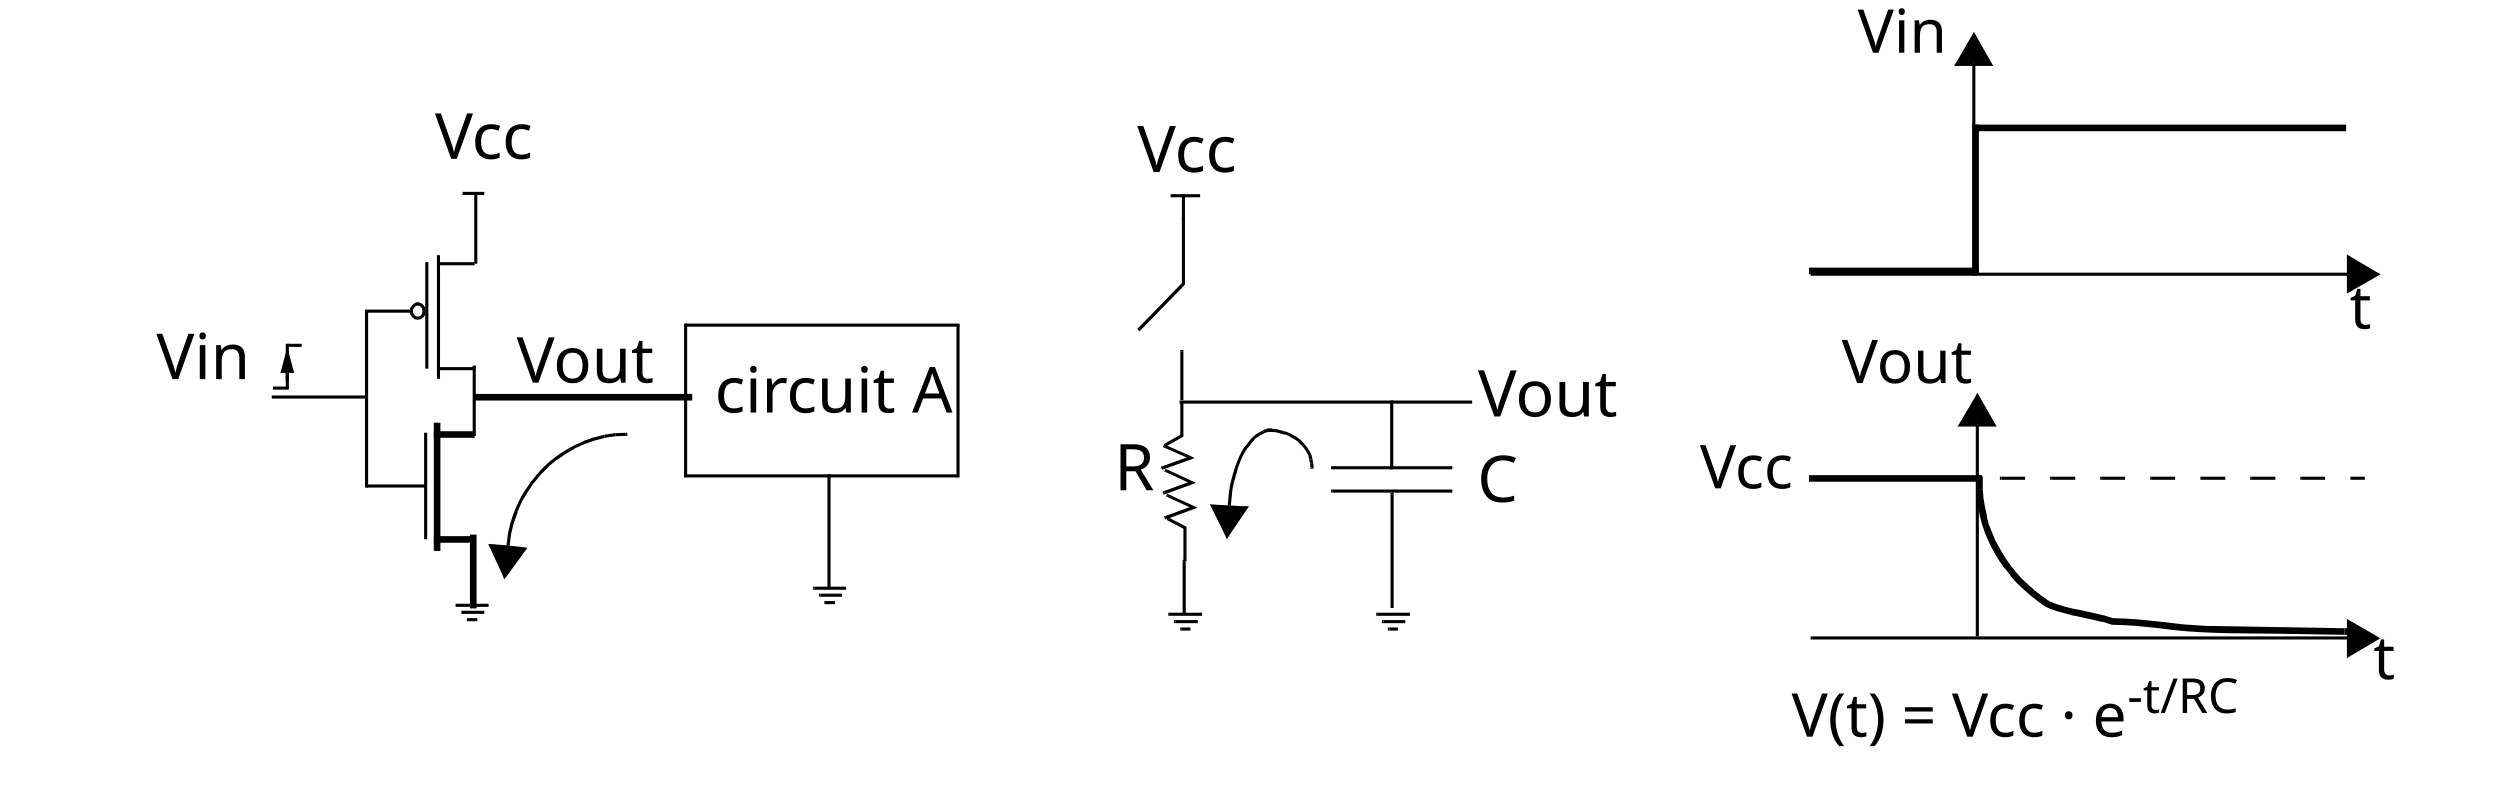
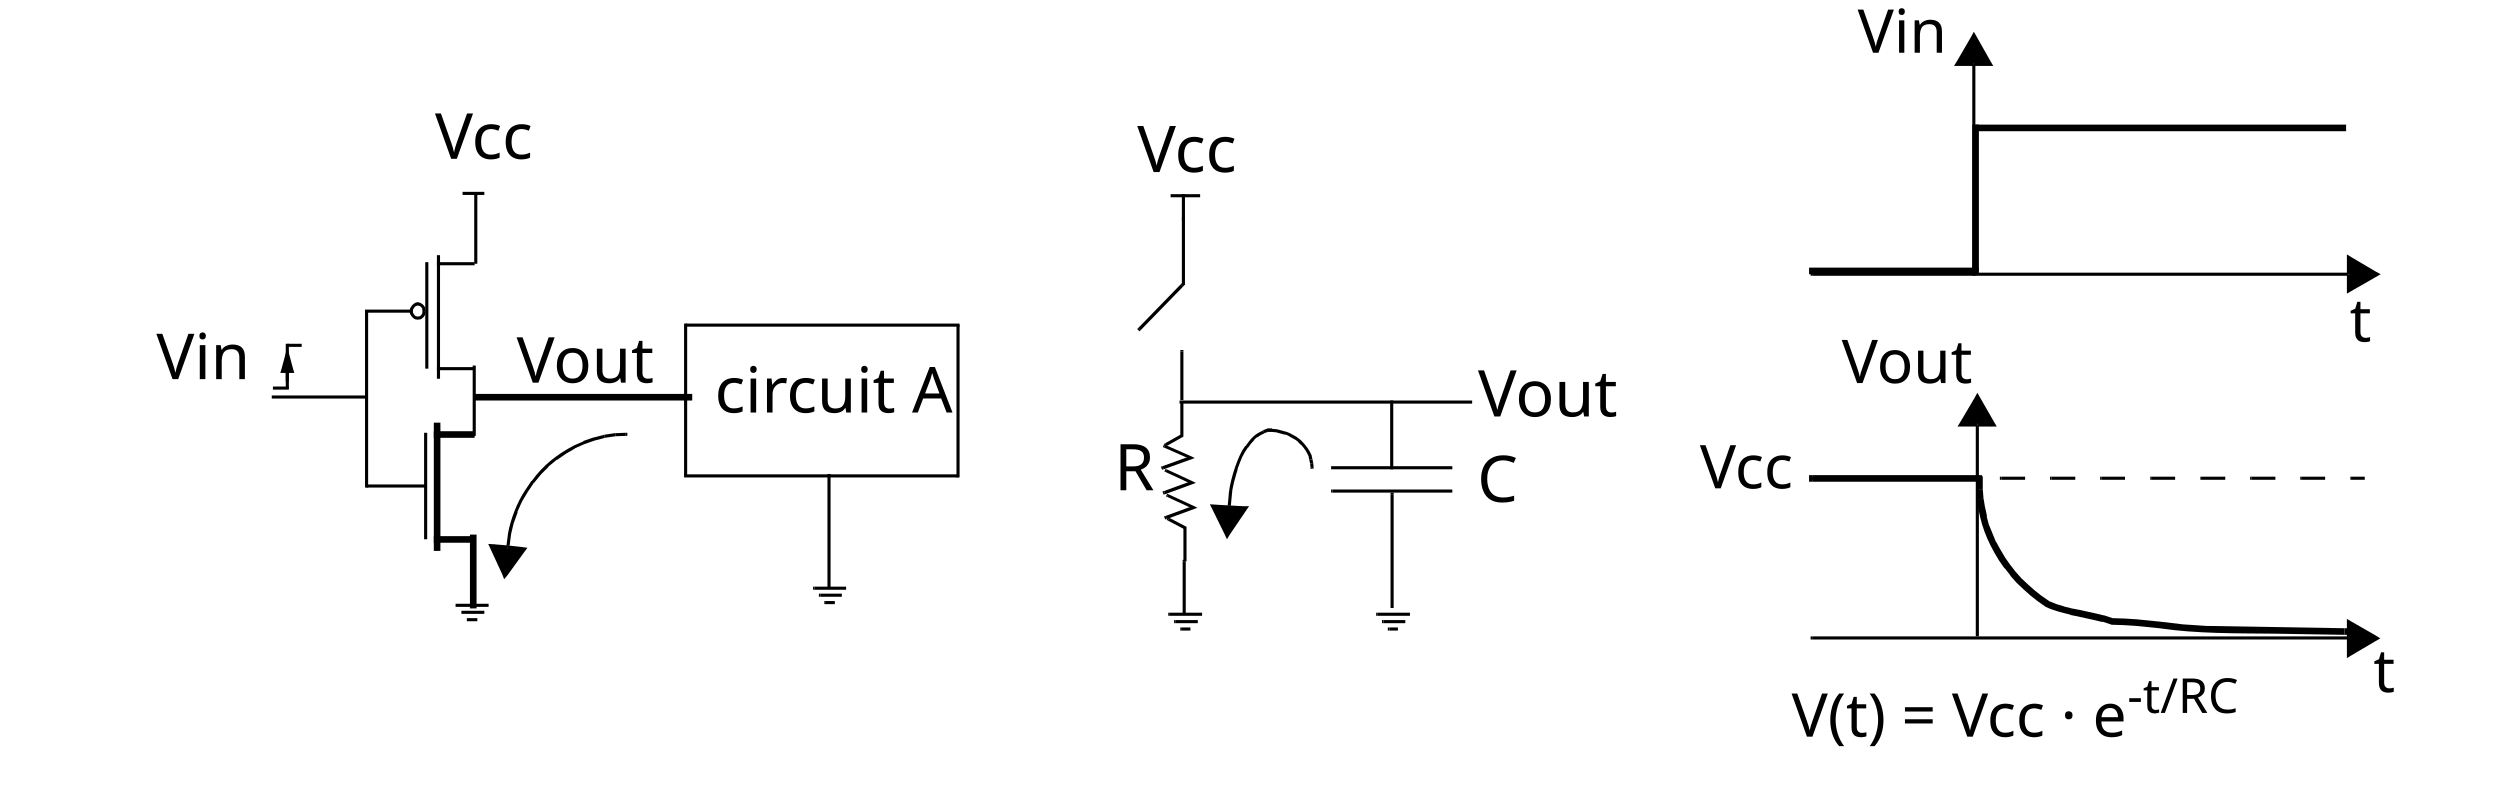
- <svg xmlns="http://www.w3.org/2000/svg" width="386" height="123" viewBox="0 0 386 123" fill="#000000">
-   <rect x="65.66" y="40.48" width="0.48" height="16.44" fill="#000000" />
-   <rect x="67.46" y="39.40" width="0.48" height="19.08" fill="#000000" />
-   <rect x="67.46" y="40.48" width="5.82" height="0.48" fill="#000000" />
-   <rect x="67.46" y="56.68" width="5.82" height="0.48" fill="#000000" />
-   <rect x="73.22" y="29.86" width="0.48" height="10.86" fill="#000000" />
-   <rect x="72.98" y="56.44" width="0.48" height="10.86" fill="#000000" />
-   <rect x="71.42" y="29.62" width="3.36" height="0.48" fill="#000000" />
-   <rect x="65.48" y="66.82" width="0.48" height="16.44" fill="#000000" />
-   <rect x="66.98" y="65.26" width="1.02" height="19.80" fill="#000000" />
-   <rect x="66.98" y="66.58" width="6.30" height="1.02" fill="#000000" />
-   <rect x="66.98" y="82.78" width="6.30" height="1.02" fill="#000000" />
-   <rect x="72.56" y="82.54" width="1.02" height="11.40" fill="#000000" />
-   <path d="M65.24 48.1L65.18 47.68L65.24 47.74L65.0 47.38L65.06 47.44L64.76 47.2L64.82 47.26L64.4 47.14L64.58 47.14L64.22 47.26L64.28 47.2L63.98 47.44L64.04 47.38L63.8 47.74L63.8 47.68L63.74 48.1L63.74 48.04L63.8 48.46L63.8 48.34L64.04 48.7L63.98 48.64L64.28 48.88L64.16 48.82L64.52 48.88L64.46 48.88L64.88 48.82L64.76 48.88L65.06 48.64L65.0 48.7L65.24 48.34L65.18 48.46L65.24 48.04L65.72 48.1L65.66 48.52L65.66 48.58L65.42 48.94L65.36 49.0L65.06 49.24L64.94 49.3L64.52 49.36L64.46 49.36L64.1 49.3L63.98 49.24L63.68 49.0L63.62 48.94L63.38 48.58L63.32 48.52L63.26 48.1L63.26 48.04L63.32 47.62L63.38 47.5L63.62 47.14L63.68 47.08L63.98 46.84L64.04 46.78L64.4 46.66C64.79 46.64 65.16 46.86 65.42 47.14L65.66 47.5L65.66 47.62L65.72 48.04Z" fill="#000000" />
-   <path d="M65.24 48.04L65.24 48.1L65.72 48.04L65.72 48.1Z" fill="#000000" />
-   <rect x="56.36" y="47.80" width="7.38" height="0.48" fill="#000000" />
-   <rect x="56.36" y="48.04" width="0.48" height="27.24" fill="#000000" />
-   <rect x="56.60" y="74.80" width="9.12" height="0.48" fill="#000000" />
-   <rect x="41.96" y="61.06" width="14.70" height="0.48" fill="#000000" />
-   <rect x="70.34" y="93.22" width="5.10" height="0.48" fill="#000000" />
-   <rect x="71.24" y="94.30" width="3.54" height="0.48" fill="#000000" />
-   <rect x="72.08" y="95.44" width="1.62" height="0.48" fill="#000000" />
-   <rect x="73.22" y="60.82" width="33.66" height="1.02" fill="#000000" />
-   <path d="M179.9 68.68L179.72 68.62L179.54 69.04L179.72 69.1Z" fill="#000000" />
-   <path d="M179.9 68.68L179.72 69.1L183.8 70.9L183.98 70.9L184.46 70.72L183.98 70.48Z" fill="#000000" />
-   <path d="M179.66 72.46L179.42 72.52L179.24 72.04L179.48 71.98Z" fill="#000000" />
-   <path d="M183.98 70.9L183.8 70.42L179.48 71.98L179.66 72.46Z" fill="#000000" />
-   <path d="M180.14 72.46L179.96 72.4L179.78 72.82L179.96 72.88Z" fill="#000000" />
-   <path d="M180.14 72.46L179.96 72.88L183.98 74.74L184.16 74.74L184.64 74.56L184.16 74.32Z" fill="#000000" />
-   <path d="M179.9 76.3L179.66 76.36L179.48 75.88L179.72 75.82Z" fill="#000000" />
-   <path d="M184.16 74.74L183.98 74.26L179.72 75.82L179.9 76.3Z" fill="#000000" />
-   <path d="M180.38 76.3L180.2 76.24L180.02 76.66L180.2 76.72Z" fill="#000000" />
-   <path d="M180.38 76.3L180.2 76.72L184.22 78.58L184.4 78.58L184.88 78.4L184.4 78.16Z" fill="#000000" />
-   <path d="M180.14 80.14L179.9 80.2L179.72 79.72L179.96 79.66Z" fill="#000000" />
-   <path d="M184.4 78.58L184.22 78.1L179.96 79.66L180.14 80.14Z" fill="#000000" />
-   <path d="M179.9 68.44L179.72 68.56L179.96 68.98L180.14 68.86Z" fill="#000000" />
-   <path d="M179.9 68.44L180.14 68.86L182.6 67.48L182.72 67.42L182.72 67.24L182.36 67.06Z" fill="#000000" />
-   <rect x="182.24" y="62.02" width="0.48" height="5.22" fill="#000000" />
-   <path d="M180.56 79.96L180.38 79.84L180.14 80.26L180.32 80.38Z" fill="#000000" />
-   <path d="M180.56 79.96L180.32 80.38L182.84 81.7L183.2 81.46L183.2 81.34L183.08 81.28Z" fill="#000000" />
-   <rect x="182.72" y="81.46" width="0.48" height="5.22" fill="#000000" />
-   <rect x="180.74" y="29.98" width="4.56" height="0.48" fill="#000000" />
-   <rect x="205.52" y="71.98" width="18.72" height="0.48" fill="#000000" />
-   <rect x="205.52" y="75.58" width="0.24" height="0.48" fill="#000000" />
-   <rect x="205.76" y="75.58" width="18.48" height="0.48" fill="#000000" />
-   <rect x="212.48" y="94.60" width="0.24" height="0.48" fill="#000000" />
-   <rect x="212.72" y="94.60" width="4.98" height="0.48" fill="#000000" />
-   <rect x="213.38" y="95.74" width="0.24" height="0.48" fill="#000000" />
-   <rect x="213.62" y="95.74" width="3.36" height="0.48" fill="#000000" />
-   <rect x="214.28" y="96.88" width="0.24" height="0.48" fill="#000000" />
-   <rect x="214.52" y="96.88" width="1.32" height="0.48" fill="#000000" />
-   <rect x="214.70" y="76.06" width="0.48" height="0.24" fill="#000000" />
-   <rect x="214.70" y="76.30" width="0.48" height="17.58" fill="#000000" />
-   <path d="M78.44 84.22L80.6 84.46L81.44 84.58L80.9 85.3L78.38 88.78L77.84 89.44L77.54 88.66L75.38 83.98L76.28 84.04L76.64 84.34L78.44 88.24L77.54 88.66L77.54 88.12L80.06 84.64L80.9 85.3L80.48 85.48L78.32 85.24Z" fill="#000000" />
-   <path d="M76.28 84.04L78.44 84.22L78.32 85.24L76.16 85.06Z" fill="#000000" />
-   <path d="M78.38 84.7L80.54 84.94L78.02 88.42L76.22 84.52Z" fill="#000000" />
-   <path d="M78.2 84.22L78.2 84.46L78.68 84.52L78.68 84.28Z" fill="#000000" />
-   <path d="M78.2 84.22L78.44 82.36C78.8 80.27 79.85 77.49 81.08 75.7L82.04 74.26L82.1 74.26C83.83 71.85 85.96 70.18 88.58 68.8L90.08 68.14L90.08 68.08L91.64 67.54L91.7 67.54L93.32 67.12L93.38 67.6L93.44 67.6L91.82 68.02L90.26 68.56L88.76 69.22L88.82 69.22L87.38 70.06L86.0 71.02L86.0 70.96L84.68 72.04L84.74 72.04L83.54 73.24L82.46 74.56L82.46 74.5L81.5 75.94L80.6 77.44L79.88 79.06L79.94 79.06L79.34 80.74L79.34 80.68L78.92 82.42L78.68 84.28Z" fill="#000000" />
-   <path d="M93.32 67.12L94.94 66.88L95.0 66.88L95.0 67.36L93.38 67.6Z" fill="#000000" />
-   <rect x="96.62" y="66.82" width="0.24" height="0.48" fill="#000000" />
-   <path d="M95.0 66.88L95.0 67.36L96.62 67.3L96.62 66.82Z" fill="#000000" />
-   <rect x="105.86" y="49.96" width="42.30" height="0.48" fill="#000000" />
-   <rect x="147.68" y="50.20" width="0.48" height="23.52" fill="#000000" />
-   <rect x="105.62" y="73.24" width="42.30" height="0.48" fill="#000000" />
-   <rect x="105.62" y="49.96" width="0.48" height="23.52" fill="#000000" />
-   <path d="M304.76 10.18L301.7 10.18L302.18 9.4L304.34 5.68L304.76 4.9L305.24 5.74L307.34 9.46L307.76 10.18L306.86 10.18L306.44 9.94L304.34 6.22L305.24 5.74L305.24 6.22L303.08 9.94L302.18 9.4L302.6 9.16L304.76 9.16Z" fill="#000000" />
-   <rect x="304.76" y="9.16" width="2.10" height="1.02" fill="#000000" />
-   <path d="M304.76 9.7L302.6 9.7L304.76 5.98L306.86 9.7Z" fill="#000000" />
-   <rect x="304.52" y="9.94" width="0.48" height="0.24" fill="#000000" />
-   <rect x="304.52" y="10.18" width="0.48" height="32.40" fill="#000000" />
-   <path d="M362.36 42.34L362.36 39.28L363.14 39.76L366.8 41.92L367.58 42.34L366.74 42.82L363.08 44.92L362.36 45.34L362.36 44.44L362.6 44.02L366.26 41.92L366.74 42.82L366.26 42.82L362.6 40.66L363.14 39.76L363.38 40.18L363.38 42.34Z" fill="#000000" />
-   <rect x="362.36" y="42.34" width="1.02" height="2.10" fill="#000000" />
-   <path d="M362.84 42.34L362.84 40.18L366.5 42.34L362.84 44.44Z" fill="#000000" />
-   <rect x="279.56" y="42.10" width="0.24" height="0.48" fill="#000000" />
-   <rect x="279.80" y="42.10" width="82.74" height="0.48" fill="#000000" />
-   <path d="M362.36 98.5L362.36 95.56L363.08 95.98L366.74 98.08L367.52 98.56L366.8 98.98L363.14 101.14L362.36 101.62L362.36 100.66L362.6 100.24L366.26 98.08L366.8 98.98L366.26 98.98L362.6 96.88L363.08 95.98L363.38 96.4L363.38 98.5Z" fill="#000000" />
-   <rect x="362.36" y="98.50" width="1.02" height="2.16" fill="#000000" />
-   <path d="M362.84 98.5L362.84 96.4L366.5 98.5L362.84 100.66Z" fill="#000000" />
-   <rect x="279.56" y="98.26" width="0.24" height="0.48" fill="#000000" />
-   <rect x="279.80" y="98.26" width="82.74" height="0.48" fill="#000000" />
-   <path d="M305.3 65.86L302.24 65.86L302.72 65.08L304.88 61.42L305.3 60.64L305.78 61.48L307.88 65.14L308.3 65.86L307.4 65.86L306.98 65.62L304.88 61.96L305.78 61.48L305.78 61.96L303.62 65.62L302.72 65.08L303.14 64.84L305.3 64.84Z" fill="#000000" />
-   <rect x="305.30" y="64.84" width="2.10" height="1.02" fill="#000000" />
-   <path d="M305.3 65.38L303.14 65.38L305.3 61.72L307.4 65.38Z" fill="#000000" />
-   <rect x="305.06" y="65.68" width="0.48" height="0.24" fill="#000000" />
-   <rect x="305.06" y="65.92" width="0.48" height="32.34" fill="#000000" />
-   <rect x="279.32" y="41.32" width="26.22" height="1.02" fill="#000000" />
-   <rect x="304.52" y="19.24" width="1.02" height="22.56" fill="#000000" />
-   <rect x="305.00" y="19.24" width="57.24" height="1.02" fill="#000000" />
-   <rect x="279.32" y="73.36" width="0.48" height="1.02" fill="#000000" />
-   <rect x="279.80" y="73.36" width="26.22" height="1.02" fill="#000000" />
-   <rect x="279.56" y="73.60" width="0.24" height="0.48" fill="#000000" />
-   <rect x="279.80" y="73.60" width="1.98" height="0.48" fill="#000000" />
-   <rect x="285.62" y="73.60" width="0.24" height="0.48" fill="#000000" />
-   <rect x="285.86" y="73.60" width="3.60" height="0.48" fill="#000000" />
-   <rect x="293.36" y="73.60" width="0.24" height="0.48" fill="#000000" />
-   <rect x="293.60" y="73.60" width="3.60" height="0.48" fill="#000000" />
-   <rect x="301.10" y="73.60" width="0.24" height="0.48" fill="#000000" />
-   <rect x="301.34" y="73.60" width="3.60" height="0.48" fill="#000000" />
-   <rect x="308.78" y="73.60" width="0.24" height="0.48" fill="#000000" />
-   <rect x="309.02" y="73.60" width="3.66" height="0.48" fill="#000000" />
-   <rect x="316.52" y="73.60" width="0.24" height="0.48" fill="#000000" />
-   <rect x="316.76" y="73.60" width="3.66" height="0.48" fill="#000000" />
-   <rect x="324.26" y="73.60" width="0.24" height="0.48" fill="#000000" />
-   <rect x="324.50" y="73.60" width="3.60" height="0.48" fill="#000000" />
-   <rect x="332.00" y="73.60" width="0.24" height="0.48" fill="#000000" />
-   <rect x="332.24" y="73.60" width="3.60" height="0.48" fill="#000000" />
-   <rect x="339.74" y="73.60" width="0.24" height="0.48" fill="#000000" />
-   <rect x="339.98" y="73.60" width="3.60" height="0.48" fill="#000000" />
-   <rect x="347.42" y="73.60" width="0.24" height="0.48" fill="#000000" />
-   <rect x="347.66" y="73.60" width="3.66" height="0.48" fill="#000000" />
-   <rect x="355.16" y="73.60" width="0.24" height="0.48" fill="#000000" />
-   <rect x="355.40" y="73.60" width="3.60" height="0.48" fill="#000000" />
-   <rect x="362.90" y="73.60" width="0.24" height="0.48" fill="#000000" />
-   <rect x="363.14" y="73.60" width="1.98" height="0.48" fill="#000000" />
-   <rect x="182.12" y="61.84" width="0.24" height="0.48" fill="#000000" />
-   <rect x="182.36" y="61.84" width="44.94" height="0.48" fill="#000000" />
-   <rect x="214.64" y="72.22" width="0.48" height="0.24" fill="#000000" />
-   <rect x="214.64" y="61.84" width="0.48" height="10.38" fill="#000000" />
-   <rect x="180.38" y="94.60" width="0.24" height="0.48" fill="#000000" />
-   <rect x="180.62" y="94.60" width="4.98" height="0.48" fill="#000000" />
-   <rect x="181.28" y="95.74" width="0.24" height="0.48" fill="#000000" />
-   <rect x="181.52" y="95.74" width="3.42" height="0.48" fill="#000000" />
-   <rect x="182.24" y="96.88" width="0.24" height="0.48" fill="#000000" />
-   <rect x="182.48" y="96.88" width="1.32" height="0.48" fill="#000000" />
-   <rect x="182.60" y="86.44" width="0.48" height="0.24" fill="#000000" />
-   <rect x="182.60" y="86.68" width="0.48" height="8.10" fill="#000000" />
-   <rect x="182.48" y="29.98" width="0.48" height="0.24" fill="#000000" />
-   <rect x="182.48" y="30.22" width="0.48" height="3.84" fill="#000000" />
-   <path d="M189.8 78.04L191.96 78.16L192.86 78.16L192.32 78.94L189.92 82.48L189.44 83.26L189.02 82.36L187.16 78.58L186.8 77.86L187.7 77.92L188.06 78.16L189.92 81.94L189.02 82.36L189.02 81.88L191.42 78.4L192.32 78.94L191.84 79.18L189.68 79.06Z" fill="#000000" />
-   <path d="M187.7 77.92L189.8 78.04L189.68 79.06L187.58 78.94Z" fill="#000000" />
-   <path d="M189.74 78.52L191.9 78.64L189.5 82.18L187.64 78.4Z" fill="#000000" />
-   <path d="M189.56 78.04L189.56 78.28L190.04 78.34L190.04 78.1Z" fill="#000000" />
-   <path d="M189.56 78.04L189.68 76.78C189.75 74.74 190.8 71.36 191.78 69.58L192.26 68.86L192.32 68.86L192.8 68.2C193.25 67.6 193.75 67.11 194.42 66.76L195.02 66.46L195.02 66.4L195.2 66.88L195.26 66.88L194.66 67.18L194.12 67.54L194.12 67.48L193.64 67.9L193.7 67.9L193.16 68.5L192.68 69.16L192.68 69.1L192.2 69.82L191.78 70.6L191.42 71.5L191.06 72.46L191.12 72.4L190.82 73.42L190.52 74.5L190.28 75.64L190.16 76.84L190.04 78.1Z" fill="#000000" />
-   <path d="M195.02 66.4L195.56 66.22L195.62 66.22L195.68 66.7L195.74 66.7L195.2 66.88Z" fill="#000000" />
-   <path d="M196.16 66.16L196.4 66.16L196.46 66.64L196.22 66.64Z" fill="#000000" />
-   <path d="M195.62 66.22L195.68 66.7L196.22 66.64L196.16 66.16Z" fill="#000000" />
-   <rect x="42.14" y="59.68" width="2.46" height="0.48" fill="#000000" />
-   <rect x="44.12" y="53.08" width="0.48" height="6.84" fill="#000000" />
-   <rect x="44.36" y="53.08" width="2.22" height="0.48" fill="#000000" />
-   <path d="M44.36 57.58L43.28 57.58L43.46 56.98L43.88 55.42L44.36 53.62L44.84 55.42L45.26 56.98L45.44 57.58L44.78 57.58L44.3 57.22L43.88 55.66L44.84 55.42L44.84 55.66L44.42 57.22L43.46 56.98L43.94 56.56L44.36 56.56Z" fill="#000000" />
-   <rect x="44.36" y="56.56" width="0.42" height="1.02" fill="#000000" />
-   <path d="M44.36 57.1L43.94 57.1L44.36 55.54L44.78 57.1Z" fill="#000000" />
-   <rect x="44.12" y="58.60" width="0.48" height="0.24" fill="#000000" />
-   <rect x="44.12" y="57.34" width="0.48" height="1.26" fill="#000000" />
-   <path d="M195.86 66.16L195.62 66.16L195.56 66.64L195.8 66.64Z" fill="#000000" />
-   <path d="M195.86 66.16L197.18 66.28L198.5 66.64L198.56 66.64L199.16 66.88L200.24 67.48L200.3 67.54L200.78 67.9L201.2 68.32C201.84 69.04 202.11 69.43 202.52 70.3L202.52 70.36L202.64 70.9L202.16 71.02L202.04 70.48L202.1 70.54L201.86 70.06L201.56 69.52L201.2 69.04L200.84 68.62L200.84 68.68L200.42 68.26L200.48 68.26L200.0 67.9L198.92 67.3L198.98 67.3L198.38 67.06L198.38 67.12L197.06 66.76L197.12 66.76L195.8 66.64Z" fill="#000000" />
-   <path d="M202.64 70.9L202.76 71.5L202.28 71.56L202.28 71.62L202.16 71.02Z" fill="#000000" />
-   <path d="M202.82 72.1L202.82 72.34L202.34 72.4L202.34 72.16Z" fill="#000000" />
-   <path d="M202.76 71.5L202.28 71.56L202.34 72.16L202.82 72.1Z" fill="#000000" />
-   <rect x="125.54" y="90.58" width="0.24" height="0.48" fill="#000000" />
-   <rect x="125.78" y="90.58" width="4.86" height="0.48" fill="#000000" />
-   <rect x="126.44" y="91.66" width="0.24" height="0.48" fill="#000000" />
-   <rect x="126.68" y="91.66" width="3.30" height="0.48" fill="#000000" />
-   <rect x="127.28" y="92.80" width="0.24" height="0.48" fill="#000000" />
-   <rect x="127.52" y="92.80" width="1.38" height="0.48" fill="#000000" />
-   <rect x="127.76" y="73.18" width="0.48" height="0.24" fill="#000000" />
-   <rect x="127.76" y="73.42" width="0.48" height="17.22" fill="#000000" />
-   <rect x="362.00" y="97.00" width="0.48" height="1.02" fill="#000000" />
-   <path d="M362.0 98.02L351.32 97.84C345.35 97.77 339.31 97.87 333.38 97.0L329.78 96.64L329.84 96.64L327.92 96.52L326.0 96.46L325.88 96.4L324.62 95.98L324.62 96.04L323.36 95.74L320.9 95.2L320.96 95.2L319.7 94.96L319.64 94.9C318.39 94.59 317.02 94.27 315.86 93.7L314.66 92.86L313.52 91.96L312.44 91.0L312.38 90.94L311.36 89.98L310.4 88.9L310.4 88.84L309.56 87.76L309.5 87.76L308.66 86.56C306.68 83.37 305.76 80.93 305.24 77.14L305.24 77.08L306.26 77.02L306.26 76.96L306.5 78.4L306.5 78.34L306.8 79.72L306.74 79.72L307.1 81.1L307.1 81.04L308.18 83.68L308.18 83.62L308.84 84.82L309.56 86.02L309.5 85.96L310.34 87.16L311.18 88.24L312.14 89.32L312.08 89.26L313.1 90.22L314.18 91.18L315.32 92.08L315.26 92.02L316.46 92.86L316.34 92.8L317.54 93.28L318.74 93.64L318.68 93.64L319.88 93.94L321.14 94.18L323.6 94.72L324.86 95.02L324.92 95.02L326.18 95.44L326.06 95.44L327.98 95.5L329.9 95.62L333.5 95.98L337.04 96.4L340.64 96.64L340.58 96.64L362.0 97.0Z" fill="#000000" />
-   <path d="M305.24 77.08L305.12 75.58L305.12 75.52L306.14 75.52L306.26 77.02Z" fill="#000000" />
-   <rect x="305.12" y="73.54" width="1.02" height="1.98" fill="#000000" />
-   <rect x="182.48" y="33.58" width="0.48" height="0.24" fill="#000000" />
-   <rect x="182.48" y="33.82" width="0.48" height="10.20" fill="#000000" />
-   <rect x="182.24" y="54.04" width="0.48" height="0.24" fill="#000000" />
-   <rect x="182.24" y="54.28" width="0.48" height="7.50" fill="#000000" />
-   <path d="M182.66 44.26L182.84 44.08L182.48 43.72L182.3 43.9Z" fill="#000000" />
-   <path d="M176.12 50.98L175.94 51.16L175.58 50.8L175.76 50.62Z" fill="#000000" />
-   <path d="M182.66 44.26L182.3 43.9L175.76 50.62L176.12 50.98Z" fill="#000000" />
-   <text x="24.14" y="58.54" font-size="9.80" font-family="'Source Sans Pro', sans-serif" textLength="14.12" lengthAdjust="spacingAndGlyphs" fill="#000000">Vin</text>
-   <text x="79.76" y="59.08" font-size="9.80" font-family="'Source Sans Pro', sans-serif" textLength="18.28" lengthAdjust="spacingAndGlyphs" fill="#000000">Vout</text>
-   <text x="67.16" y="24.52" font-size="9.80" font-family="'Source Sans Pro', sans-serif" textLength="15.79" lengthAdjust="spacingAndGlyphs" fill="#000000">Vcc</text>
-   <text x="228.08" y="77.50" font-size="9.96" font-family="'Source Sans Pro', sans-serif" textLength="6.69" lengthAdjust="spacingAndGlyphs" fill="#000000">C</text>
-   <text x="175.59" y="26.56" font-size="9.96" font-family="'Source Sans Pro', sans-serif" textLength="15.97" lengthAdjust="spacingAndGlyphs" fill="#000000">Vcc</text>
-   <text x="110.36" y="63.70" font-size="9.80" font-family="'Source Sans Pro', sans-serif" textLength="34.44" lengthAdjust="spacingAndGlyphs" fill="#000000">circuit A</text>
-   <text x="286.82" y="8.14" font-size="9.33" font-family="'Source Sans Pro', sans-serif" textLength="13.42" lengthAdjust="spacingAndGlyphs" fill="#000000">Vin</text>
-   <text x="284.36" y="59.14" font-size="9.33" font-family="'Source Sans Pro', sans-serif" textLength="17.38" lengthAdjust="spacingAndGlyphs" fill="#000000">Vout</text>
-   <text x="276.62" y="113.74" font-size="9.33" font-family="'Source Sans Pro', sans-serif" textLength="51.95" lengthAdjust="spacingAndGlyphs" fill="#000000">V(t) = Vcc · e</text>
-   <text x="328.46" y="110.08" font-size="7.43" font-family="'Source Sans Pro', sans-serif" textLength="16.51" lengthAdjust="spacingAndGlyphs" fill="#000000">-t/RC</text>
-   <text x="262.46" y="75.40" font-size="9.33" font-family="'Source Sans Pro', sans-serif" textLength="14.93" lengthAdjust="spacingAndGlyphs" fill="#000000">Vcc</text>
-   <text x="228.20" y="64.30" font-size="9.96" font-family="'Source Sans Pro', sans-serif" textLength="18.56" lengthAdjust="spacingAndGlyphs" fill="#000000">Vout</text>
-   <text x="362.78" y="50.74" font-size="9.33" font-family="'Source Sans Pro', sans-serif" textLength="2.62" lengthAdjust="spacingAndGlyphs" fill="#000000">t</text>
-   <text x="366.44" y="104.86" font-size="9.33" font-family="'Source Sans Pro', sans-serif" textLength="2.62" lengthAdjust="spacingAndGlyphs" fill="#000000">t</text>
-   <text x="172.04" y="75.70" font-size="9.96" font-family="'Source Sans Pro', sans-serif" textLength="6.69" lengthAdjust="spacingAndGlyphs" fill="#000000">R</text>
+ <svg xmlns="http://www.w3.org/2000/svg" width="386" height="123" viewBox="0 0 386 123" fill="#000000" version="1.1" id="svg156">
+   <defs id="defs156" />
+   <rect x="65.66" y="40.48" width="0.48" height="16.44" fill="#000000" id="rect1" />
+   <rect x="67.46" y="39.40" width="0.48" height="19.08" fill="#000000" id="rect2" />
+   <rect x="67.46" y="40.48" width="5.82" height="0.48" fill="#000000" id="rect3" />
+   <rect x="67.46" y="56.68" width="5.82" height="0.48" fill="#000000" id="rect4" />
+   <rect x="73.22" y="29.86" width="0.48" height="10.86" fill="#000000" id="rect5" />
+   <rect x="72.98" y="56.44" width="0.48" height="10.86" fill="#000000" id="rect6" />
+   <rect x="71.42" y="29.62" width="3.36" height="0.48" fill="#000000" id="rect7" />
+   <rect x="65.48" y="66.82" width="0.48" height="16.44" fill="#000000" id="rect8" />
+   <rect x="66.98" y="65.26" width="1.02" height="19.80" fill="#000000" id="rect9" />
+   <rect x="66.98" y="66.58" width="6.30" height="1.02" fill="#000000" id="rect10" />
+   <rect x="66.98" y="82.78" width="6.30" height="1.02" fill="#000000" id="rect11" />
+   <rect x="72.56" y="82.54" width="1.02" height="11.40" fill="#000000" id="rect12" />
+   <path d="M65.24 48.1L65.18 47.68L65.24 47.74L65.0 47.38L65.06 47.44L64.76 47.2L64.82 47.26L64.4 47.14L64.58 47.14L64.22 47.26L64.28 47.2L63.98 47.44L64.04 47.38L63.8 47.74L63.8 47.68L63.74 48.1L63.74 48.04L63.8 48.46L63.8 48.34L64.04 48.7L63.98 48.64L64.28 48.88L64.16 48.82L64.52 48.88L64.46 48.88L64.88 48.82L64.76 48.88L65.06 48.64L65.0 48.7L65.24 48.34L65.18 48.46L65.24 48.04L65.72 48.1L65.66 48.52L65.66 48.58L65.42 48.94L65.36 49.0L65.06 49.24L64.94 49.3L64.52 49.36L64.46 49.36L64.1 49.3L63.98 49.24L63.68 49.0L63.62 48.94L63.38 48.58L63.32 48.52L63.26 48.1L63.26 48.04L63.32 47.62L63.38 47.5L63.62 47.14L63.68 47.08L63.98 46.84L64.04 46.78L64.4 46.66C64.79 46.64 65.16 46.86 65.42 47.14L65.66 47.5L65.66 47.62L65.72 48.04Z" fill="#000000" id="path12" />
+   <path d="M65.24 48.04L65.24 48.1L65.72 48.04L65.72 48.1Z" fill="#000000" id="path13" />
+   <rect x="56.36" y="47.80" width="7.38" height="0.48" fill="#000000" id="rect13" />
+   <rect x="56.36" y="48.04" width="0.48" height="27.24" fill="#000000" id="rect14" />
+   <rect x="56.60" y="74.80" width="9.12" height="0.48" fill="#000000" id="rect15" />
+   <rect x="41.96" y="61.06" width="14.70" height="0.48" fill="#000000" id="rect16" />
+   <rect x="70.34" y="93.22" width="5.10" height="0.48" fill="#000000" id="rect17" />
+   <rect x="71.24" y="94.30" width="3.54" height="0.48" fill="#000000" id="rect18" />
+   <rect x="72.08" y="95.44" width="1.62" height="0.48" fill="#000000" id="rect19" />
+   <rect x="73.22" y="60.82" width="33.66" height="1.02" fill="#000000" id="rect20" />
+   <path d="M179.9 68.68L179.72 68.62L179.54 69.04L179.72 69.1Z" fill="#000000" id="path20" />
+   <path d="M179.9 68.68L179.72 69.1L183.8 70.9L183.98 70.9L184.46 70.72L183.98 70.48Z" fill="#000000" id="path21" />
+   <path d="M179.66 72.46L179.42 72.52L179.24 72.04L179.48 71.98Z" fill="#000000" id="path22" />
+   <path d="M183.98 70.9L183.8 70.42L179.48 71.98L179.66 72.46Z" fill="#000000" id="path23" />
+   <path d="M180.14 72.46L179.96 72.4L179.78 72.82L179.96 72.88Z" fill="#000000" id="path24" />
+   <path d="M180.14 72.46L179.96 72.88L183.98 74.74L184.16 74.74L184.64 74.56L184.16 74.32Z" fill="#000000" id="path25" />
+   <path d="M179.9 76.3L179.66 76.36L179.48 75.88L179.72 75.82Z" fill="#000000" id="path26" />
+   <path d="M184.16 74.74L183.98 74.26L179.72 75.82L179.9 76.3Z" fill="#000000" id="path27" />
+   <path d="M180.38 76.3L180.2 76.24L180.02 76.66L180.2 76.72Z" fill="#000000" id="path28" />
+   <path d="M180.38 76.3L180.2 76.72L184.22 78.58L184.4 78.58L184.88 78.4L184.4 78.16Z" fill="#000000" id="path29" />
+   <path d="M180.14 80.14L179.9 80.2L179.72 79.72L179.96 79.66Z" fill="#000000" id="path30" />
+   <path d="M184.4 78.58L184.22 78.1L179.96 79.66L180.14 80.14Z" fill="#000000" id="path31" />
+   <path d="M179.9 68.44L179.72 68.56L179.96 68.98L180.14 68.86Z" fill="#000000" id="path32" />
+   <path d="M179.9 68.44L180.14 68.86L182.6 67.48L182.72 67.42L182.72 67.24L182.36 67.06Z" fill="#000000" id="path33" />
+   <rect x="182.24" y="62.02" width="0.48" height="5.22" fill="#000000" id="rect33" />
+   <path d="M180.56 79.96L180.38 79.84L180.14 80.26L180.32 80.38Z" fill="#000000" id="path34" />
+   <path d="M180.56 79.96L180.32 80.38L182.84 81.7L183.2 81.46L183.2 81.34L183.08 81.28Z" fill="#000000" id="path35" />
+   <rect x="182.72" y="81.46" width="0.48" height="5.22" fill="#000000" id="rect35" />
+   <rect x="180.74" y="29.98" width="4.56" height="0.48" fill="#000000" id="rect36" />
+   <rect x="205.52" y="71.98" width="18.72" height="0.48" fill="#000000" id="rect37" />
+   <rect x="205.52" y="75.58" width="0.24" height="0.48" fill="#000000" id="rect38" />
+   <rect x="205.76" y="75.58" width="18.48" height="0.48" fill="#000000" id="rect39" />
+   <rect x="212.48" y="94.60" width="0.24" height="0.48" fill="#000000" id="rect40" />
+   <rect x="212.72" y="94.60" width="4.98" height="0.48" fill="#000000" id="rect41" />
+   <rect x="213.38" y="95.74" width="0.24" height="0.48" fill="#000000" id="rect42" />
+   <rect x="213.62" y="95.74" width="3.36" height="0.48" fill="#000000" id="rect43" />
+   <rect x="214.28" y="96.88" width="0.24" height="0.48" fill="#000000" id="rect44" />
+   <rect x="214.52" y="96.88" width="1.32" height="0.48" fill="#000000" id="rect45" />
+   <rect x="214.70" y="76.06" width="0.48" height="0.24" fill="#000000" id="rect46" />
+   <rect x="214.70" y="76.30" width="0.48" height="17.58" fill="#000000" id="rect47" />
+   <path d="M78.44 84.22L80.6 84.46L81.44 84.58L80.9 85.3L78.38 88.78L77.84 89.44L77.54 88.66L75.38 83.98L76.28 84.04L76.64 84.34L78.44 88.24L77.54 88.66L77.54 88.12L80.06 84.64L80.9 85.3L80.48 85.48L78.32 85.24Z" fill="#000000" id="path47" />
+   <path d="M76.28 84.04L78.44 84.22L78.32 85.24L76.16 85.06Z" fill="#000000" id="path48" />
+   <path d="M78.38 84.7L80.54 84.94L78.02 88.42L76.22 84.52Z" fill="#000000" id="path49" />
+   <path d="M78.2 84.22L78.2 84.46L78.68 84.52L78.68 84.28Z" fill="#000000" id="path50" />
+   <path d="M78.2 84.22L78.44 82.36C78.8 80.27 79.85 77.49 81.08 75.7L82.04 74.26L82.1 74.26C83.83 71.85 85.96 70.18 88.58 68.8L90.08 68.14L90.08 68.08L91.64 67.54L91.7 67.54L93.32 67.12L93.38 67.6L93.44 67.6L91.82 68.02L90.26 68.56L88.76 69.22L88.82 69.22L87.38 70.06L86.0 71.02L86.0 70.96L84.68 72.04L84.74 72.04L83.54 73.24L82.46 74.56L82.46 74.5L81.5 75.94L80.6 77.44L79.88 79.06L79.94 79.06L79.34 80.74L79.34 80.68L78.92 82.42L78.68 84.28Z" fill="#000000" id="path51" />
+   <path d="M93.32 67.12L94.94 66.88L95.0 66.88L95.0 67.36L93.38 67.6Z" fill="#000000" id="path52" />
+   <rect x="96.62" y="66.82" width="0.24" height="0.48" fill="#000000" id="rect52" />
+   <path d="M95.0 66.88L95.0 67.36L96.62 67.3L96.62 66.82Z" fill="#000000" id="path53" />
+   <rect x="105.86" y="49.96" width="42.30" height="0.48" fill="#000000" id="rect53" />
+   <rect x="147.68" y="50.20" width="0.48" height="23.52" fill="#000000" id="rect54" />
+   <rect x="105.62" y="73.24" width="42.30" height="0.48" fill="#000000" id="rect55" />
+   <rect x="105.62" y="49.96" width="0.48" height="23.52" fill="#000000" id="rect56" />
+   <path d="M304.76 10.18L301.7 10.18L302.18 9.4L304.34 5.68L304.76 4.9L305.24 5.74L307.34 9.46L307.76 10.18L306.86 10.18L306.44 9.94L304.34 6.22L305.24 5.74L305.24 6.22L303.08 9.94L302.18 9.4L302.6 9.16L304.76 9.16Z" fill="#000000" id="path56" />
+   <rect x="304.76" y="9.16" width="2.10" height="1.02" fill="#000000" id="rect57" />
+   <path d="M304.76 9.7L302.6 9.7L304.76 5.98L306.86 9.7Z" fill="#000000" id="path57" />
+   <rect x="304.52" y="9.94" width="0.48" height="0.24" fill="#000000" id="rect58" />
+   <rect x="304.52" y="10.18" width="0.48" height="32.40" fill="#000000" id="rect59" />
+   <path d="M362.36 42.34L362.36 39.28L363.14 39.76L366.8 41.92L367.58 42.34L366.74 42.82L363.08 44.92L362.36 45.34L362.36 44.44L362.6 44.02L366.26 41.92L366.74 42.82L366.26 42.82L362.6 40.66L363.14 39.76L363.38 40.18L363.38 42.34Z" fill="#000000" id="path59" />
+   <rect x="362.36" y="42.34" width="1.02" height="2.10" fill="#000000" id="rect60" />
+   <path d="M362.84 42.34L362.84 40.18L366.5 42.34L362.84 44.44Z" fill="#000000" id="path60" />
+   <rect x="279.56" y="42.10" width="0.24" height="0.48" fill="#000000" id="rect61" />
+   <rect x="279.80" y="42.10" width="82.74" height="0.48" fill="#000000" id="rect62" />
+   <path d="M362.36 98.5L362.36 95.56L363.08 95.98L366.74 98.08L367.52 98.56L366.8 98.98L363.14 101.14L362.36 101.62L362.36 100.66L362.6 100.24L366.26 98.08L366.8 98.98L366.26 98.98L362.6 96.88L363.08 95.98L363.38 96.4L363.38 98.5Z" fill="#000000" id="path62" />
+   <rect x="362.36" y="98.50" width="1.02" height="2.16" fill="#000000" id="rect63" />
+   <path d="M362.84 98.5L362.84 96.4L366.5 98.5L362.84 100.66Z" fill="#000000" id="path63" />
+   <rect x="279.56" y="98.26" width="0.24" height="0.48" fill="#000000" id="rect64" />
+   <rect x="279.80" y="98.26" width="82.74" height="0.48" fill="#000000" id="rect65" />
+   <path d="M305.3 65.86L302.24 65.86L302.72 65.08L304.88 61.42L305.3 60.64L305.78 61.48L307.88 65.14L308.3 65.86L307.4 65.86L306.98 65.62L304.88 61.96L305.78 61.48L305.78 61.96L303.62 65.62L302.72 65.08L303.14 64.84L305.3 64.84Z" fill="#000000" id="path65" />
+   <rect x="305.30" y="64.84" width="2.10" height="1.02" fill="#000000" id="rect66" />
+   <path d="M305.3 65.38L303.14 65.38L305.3 61.72L307.4 65.38Z" fill="#000000" id="path66" />
+   <rect x="305.06" y="65.68" width="0.48" height="0.24" fill="#000000" id="rect67" />
+   <rect x="305.06" y="65.92" width="0.48" height="32.34" fill="#000000" id="rect68" />
+   <rect x="279.32" y="41.32" width="26.22" height="1.02" fill="#000000" id="rect69" />
+   <rect x="304.52" y="19.24" width="1.02" height="22.56" fill="#000000" id="rect70" />
+   <rect x="305.00" y="19.24" width="57.24" height="1.02" fill="#000000" id="rect71" />
+   <rect x="279.32" y="73.36" width="0.48" height="1.02" fill="#000000" id="rect72" />
+   <rect x="279.80" y="73.36" width="26.22" height="1.02" fill="#000000" id="rect73" />
+   <rect x="279.56" y="73.60" width="0.24" height="0.48" fill="#000000" id="rect74" />
+   <rect x="279.80" y="73.60" width="1.98" height="0.48" fill="#000000" id="rect75" />
+   <rect x="285.62" y="73.60" width="0.24" height="0.48" fill="#000000" id="rect76" />
+   <rect x="285.86" y="73.60" width="3.60" height="0.48" fill="#000000" id="rect77" />
+   <rect x="293.36" y="73.60" width="0.24" height="0.48" fill="#000000" id="rect78" />
+   <rect x="293.60" y="73.60" width="3.60" height="0.48" fill="#000000" id="rect79" />
+   <rect x="301.10" y="73.60" width="0.24" height="0.48" fill="#000000" id="rect80" />
+   <rect x="301.34" y="73.60" width="3.60" height="0.48" fill="#000000" id="rect81" />
+   <rect x="308.78" y="73.60" width="0.24" height="0.48" fill="#000000" id="rect82" />
+   <rect x="309.02" y="73.60" width="3.66" height="0.48" fill="#000000" id="rect83" />
+   <rect x="316.52" y="73.60" width="0.24" height="0.48" fill="#000000" id="rect84" />
+   <rect x="316.76" y="73.60" width="3.66" height="0.48" fill="#000000" id="rect85" />
+   <rect x="324.26" y="73.60" width="0.24" height="0.48" fill="#000000" id="rect86" />
+   <rect x="324.50" y="73.60" width="3.60" height="0.48" fill="#000000" id="rect87" />
+   <rect x="332.00" y="73.60" width="0.24" height="0.48" fill="#000000" id="rect88" />
+   <rect x="332.24" y="73.60" width="3.60" height="0.48" fill="#000000" id="rect89" />
+   <rect x="339.74" y="73.60" width="0.24" height="0.48" fill="#000000" id="rect90" />
+   <rect x="339.98" y="73.60" width="3.60" height="0.48" fill="#000000" id="rect91" />
+   <rect x="347.42" y="73.60" width="0.24" height="0.48" fill="#000000" id="rect92" />
+   <rect x="347.66" y="73.60" width="3.66" height="0.48" fill="#000000" id="rect93" />
+   <rect x="355.16" y="73.60" width="0.24" height="0.48" fill="#000000" id="rect94" />
+   <rect x="355.40" y="73.60" width="3.60" height="0.48" fill="#000000" id="rect95" />
+   <rect x="362.90" y="73.60" width="0.24" height="0.48" fill="#000000" id="rect96" />
+   <rect x="363.14" y="73.60" width="1.98" height="0.48" fill="#000000" id="rect97" />
+   <rect x="182.12" y="61.84" width="0.24" height="0.48" fill="#000000" id="rect98" />
+   <rect x="182.36" y="61.84" width="44.94" height="0.48" fill="#000000" id="rect99" />
+   <rect x="214.64" y="72.22" width="0.48" height="0.24" fill="#000000" id="rect100" />
+   <rect x="214.64" y="61.84" width="0.48" height="10.38" fill="#000000" id="rect101" />
+   <rect x="180.38" y="94.60" width="0.24" height="0.48" fill="#000000" id="rect102" />
+   <rect x="180.62" y="94.60" width="4.98" height="0.48" fill="#000000" id="rect103" />
+   <rect x="181.28" y="95.74" width="0.24" height="0.48" fill="#000000" id="rect104" />
+   <rect x="181.52" y="95.74" width="3.42" height="0.48" fill="#000000" id="rect105" />
+   <rect x="182.24" y="96.88" width="0.24" height="0.48" fill="#000000" id="rect106" />
+   <rect x="182.48" y="96.88" width="1.32" height="0.48" fill="#000000" id="rect107" />
+   <rect x="182.60" y="86.44" width="0.48" height="0.24" fill="#000000" id="rect108" />
+   <rect x="182.60" y="86.68" width="0.48" height="8.10" fill="#000000" id="rect109" />
+   <rect x="182.48" y="29.98" width="0.48" height="0.24" fill="#000000" id="rect110" />
+   <rect x="182.48" y="30.22" width="0.48" height="3.84" fill="#000000" id="rect111" />
+   <path d="M189.8 78.04L191.96 78.16L192.86 78.16L192.32 78.94L189.92 82.48L189.44 83.26L189.02 82.36L187.16 78.58L186.8 77.86L187.7 77.92L188.06 78.16L189.92 81.94L189.02 82.36L189.02 81.88L191.42 78.4L192.32 78.94L191.84 79.18L189.68 79.06Z" fill="#000000" id="path111" />
+   <path d="M187.7 77.92L189.8 78.04L189.68 79.06L187.58 78.94Z" fill="#000000" id="path112" />
+   <path d="M189.74 78.52L191.9 78.64L189.5 82.18L187.64 78.4Z" fill="#000000" id="path113" />
+   <path d="M189.56 78.04L189.56 78.28L190.04 78.34L190.04 78.1Z" fill="#000000" id="path114" />
+   <path d="M189.56 78.04L189.68 76.78C189.75 74.74 190.8 71.36 191.78 69.58L192.26 68.86L192.32 68.86L192.8 68.2C193.25 67.6 193.75 67.11 194.42 66.76L195.02 66.46L195.02 66.4L195.2 66.88L195.26 66.88L194.66 67.18L194.12 67.54L194.12 67.48L193.64 67.9L193.7 67.9L193.16 68.5L192.68 69.16L192.68 69.1L192.2 69.82L191.78 70.6L191.42 71.5L191.06 72.46L191.12 72.4L190.82 73.42L190.52 74.5L190.28 75.64L190.16 76.84L190.04 78.1Z" fill="#000000" id="path115" />
+   <path d="M195.02 66.4L195.56 66.22L195.62 66.22L195.68 66.7L195.74 66.7L195.2 66.88Z" fill="#000000" id="path116" />
+   <path d="M196.16 66.16L196.4 66.16L196.46 66.64L196.22 66.64Z" fill="#000000" id="path117" />
+   <path d="M195.62 66.22L195.68 66.7L196.22 66.64L196.16 66.16Z" fill="#000000" id="path118" />
+   <rect x="42.14" y="59.68" width="2.46" height="0.48" fill="#000000" id="rect118" />
+   <rect x="44.12" y="53.08" width="0.48" height="6.84" fill="#000000" id="rect119" />
+   <rect x="44.36" y="53.08" width="2.22" height="0.48" fill="#000000" id="rect120" />
+   <path d="M44.36 57.58L43.28 57.58L43.46 56.98L43.88 55.42L44.36 53.62L44.84 55.42L45.26 56.98L45.44 57.58L44.78 57.58L44.3 57.22L43.88 55.66L44.84 55.42L44.84 55.66L44.42 57.22L43.46 56.98L43.94 56.56L44.36 56.56Z" fill="#000000" id="path120" />
+   <rect x="44.36" y="56.56" width="0.42" height="1.02" fill="#000000" id="rect121" />
+   <path d="M44.36 57.1L43.94 57.1L44.36 55.54L44.78 57.1Z" fill="#000000" id="path121" />
+   <rect x="44.12" y="58.60" width="0.48" height="0.24" fill="#000000" id="rect122" />
+   <rect x="44.12" y="57.34" width="0.48" height="1.26" fill="#000000" id="rect123" />
+   <path d="M195.86 66.16L195.62 66.16L195.56 66.64L195.8 66.64Z" fill="#000000" id="path123" />
+   <path d="M195.86 66.16L197.18 66.28L198.5 66.64L198.56 66.64L199.16 66.88L200.24 67.48L200.3 67.54L200.78 67.9L201.2 68.32C201.84 69.04 202.11 69.43 202.52 70.3L202.52 70.36L202.64 70.9L202.16 71.02L202.04 70.48L202.1 70.54L201.86 70.06L201.56 69.52L201.2 69.04L200.84 68.62L200.84 68.68L200.42 68.26L200.48 68.26L200.0 67.9L198.92 67.3L198.98 67.3L198.38 67.06L198.38 67.12L197.06 66.76L197.12 66.76L195.8 66.64Z" fill="#000000" id="path124" />
+   <path d="M202.64 70.9L202.76 71.5L202.28 71.56L202.28 71.62L202.16 71.02Z" fill="#000000" id="path125" />
+   <path d="M202.82 72.1L202.82 72.34L202.34 72.4L202.34 72.16Z" fill="#000000" id="path126" />
+   <path d="M202.76 71.5L202.28 71.56L202.34 72.16L202.82 72.1Z" fill="#000000" id="path127" />
+   <rect x="125.54" y="90.58" width="0.24" height="0.48" fill="#000000" id="rect127" />
+   <rect x="125.78" y="90.58" width="4.86" height="0.48" fill="#000000" id="rect128" />
+   <rect x="126.44" y="91.66" width="0.24" height="0.48" fill="#000000" id="rect129" />
+   <rect x="126.68" y="91.66" width="3.30" height="0.48" fill="#000000" id="rect130" />
+   <rect x="127.28" y="92.80" width="0.24" height="0.48" fill="#000000" id="rect131" />
+   <rect x="127.52" y="92.80" width="1.38" height="0.48" fill="#000000" id="rect132" />
+   <rect x="127.76" y="73.18" width="0.48" height="0.24" fill="#000000" id="rect133" />
+   <rect x="127.76" y="73.42" width="0.48" height="17.22" fill="#000000" id="rect134" />
+   <rect x="362.00" y="97.00" width="0.48" height="1.02" fill="#000000" id="rect135" />
+   <path d="M362.0 98.02L351.32 97.84C345.35 97.77 339.31 97.87 333.38 97.0L329.78 96.64L329.84 96.64L327.92 96.52L326.0 96.46L325.88 96.4L324.62 95.98L324.62 96.04L323.36 95.74L320.9 95.2L320.96 95.2L319.7 94.96L319.64 94.9C318.39 94.59 317.02 94.27 315.86 93.7L314.66 92.86L313.52 91.96L312.44 91.0L312.38 90.94L311.36 89.98L310.4 88.9L310.4 88.84L309.56 87.76L309.5 87.76L308.66 86.56C306.68 83.37 305.76 80.93 305.24 77.14L305.24 77.08L306.26 77.02L306.26 76.96L306.5 78.4L306.5 78.34L306.8 79.72L306.74 79.72L307.1 81.1L307.1 81.04L308.18 83.68L308.18 83.62L308.84 84.82L309.56 86.02L309.5 85.96L310.34 87.16L311.18 88.24L312.14 89.32L312.08 89.26L313.1 90.22L314.18 91.18L315.32 92.08L315.26 92.02L316.46 92.86L316.34 92.8L317.54 93.28L318.74 93.64L318.68 93.64L319.88 93.94L321.14 94.18L323.6 94.72L324.86 95.02L324.92 95.02L326.18 95.44L326.06 95.44L327.98 95.5L329.9 95.62L333.5 95.98L337.04 96.4L340.64 96.64L340.58 96.64L362.0 97.0Z" fill="#000000" id="path135" />
+   <path d="M305.24 77.08L305.12 75.58L305.12 75.52L306.14 75.52L306.26 77.02Z" fill="#000000" id="path136" />
+   <rect x="305.12" y="73.54" width="1.02" height="1.98" fill="#000000" id="rect136" />
+   <rect x="182.48" y="33.58" width="0.48" height="0.24" fill="#000000" id="rect137" />
+   <rect x="182.48" y="33.82" width="0.48" height="10.20" fill="#000000" id="rect138" />
+   <rect x="182.24" y="54.04" width="0.48" height="0.24" fill="#000000" id="rect139" />
+   <rect x="182.24" y="54.28" width="0.48" height="7.50" fill="#000000" id="rect140" />
+   <path d="M182.66 44.26L182.84 44.08L182.48 43.72L182.3 43.9Z" fill="#000000" id="path140" />
+   <path d="M176.12 50.98L175.94 51.16L175.58 50.8L175.76 50.62Z" fill="#000000" id="path141" />
+   <path d="M182.66 44.26L182.3 43.9L175.76 50.62L176.12 50.98Z" fill="#000000" id="path142" />
+   <text x="24.14" y="58.54" font-size="9.80" font-family="'Source Sans Pro', sans-serif" textLength="14.12" lengthAdjust="spacingAndGlyphs" fill="#000000" id="text142">Vin</text>
+   <text x="79.76" y="59.08" font-size="9.80" font-family="'Source Sans Pro', sans-serif" textLength="18.28" lengthAdjust="spacingAndGlyphs" fill="#000000" id="text143">Vout</text>
+   <text x="67.16" y="24.52" font-size="9.80" font-family="'Source Sans Pro', sans-serif" textLength="15.79" lengthAdjust="spacingAndGlyphs" fill="#000000" id="text144">Vcc</text>
+   <text x="228.08" y="77.50" font-size="9.96" font-family="'Source Sans Pro', sans-serif" textLength="6.69" lengthAdjust="spacingAndGlyphs" fill="#000000" id="text145">C</text>
+   <text x="175.59" y="26.56" font-size="9.96" font-family="'Source Sans Pro', sans-serif" textLength="15.97" lengthAdjust="spacingAndGlyphs" fill="#000000" id="text146">Vcc</text>
+   <text x="110.36" y="63.70" font-size="9.80" font-family="'Source Sans Pro', sans-serif" textLength="34.44" lengthAdjust="spacingAndGlyphs" fill="#000000" id="text147">circuit A</text>
+   <text x="286.82" y="8.14" font-size="9.33" font-family="'Source Sans Pro', sans-serif" textLength="13.42" lengthAdjust="spacingAndGlyphs" fill="#000000" id="text148">Vin</text>
+   <text x="284.36" y="59.14" font-size="9.33" font-family="'Source Sans Pro', sans-serif" textLength="17.38" lengthAdjust="spacingAndGlyphs" fill="#000000" id="text149">Vout</text>
+   <text x="276.62" y="113.74" font-size="9.33" font-family="'Source Sans Pro', sans-serif" textLength="51.95" lengthAdjust="spacingAndGlyphs" fill="#000000" id="text150">V(t) = Vcc · e</text>
+   <text x="328.46" y="110.08" font-size="7.43" font-family="'Source Sans Pro', sans-serif" textLength="16.51" lengthAdjust="spacingAndGlyphs" fill="#000000" id="text151">-t/RC</text>
+   <text x="262.46" y="75.40" font-size="9.33" font-family="'Source Sans Pro', sans-serif" textLength="14.93" lengthAdjust="spacingAndGlyphs" fill="#000000" id="text152">Vcc</text>
+   <text x="228.20" y="64.30" font-size="9.96" font-family="'Source Sans Pro', sans-serif" textLength="18.56" lengthAdjust="spacingAndGlyphs" fill="#000000" id="text153">Vout</text>
+   <text x="362.78" y="50.74" font-size="9.33px" font-family="'Source Sans Pro', sans-serif" textLength="2.62" lengthAdjust="spacingAndGlyphs" fill="#000000" id="text154" transform="translate(0,2)">t</text>
+   <text x="366.44" y="104.86" font-size="9.33px" font-family="'Source Sans Pro', sans-serif" textLength="2.62" lengthAdjust="spacingAndGlyphs" fill="#000000" id="text155" transform="translate(0,2)">t</text>
+   <text x="172.04" y="75.70" font-size="9.96" font-family="'Source Sans Pro', sans-serif" textLength="6.69" lengthAdjust="spacingAndGlyphs" fill="#000000" id="text156">R</text>
</svg>
